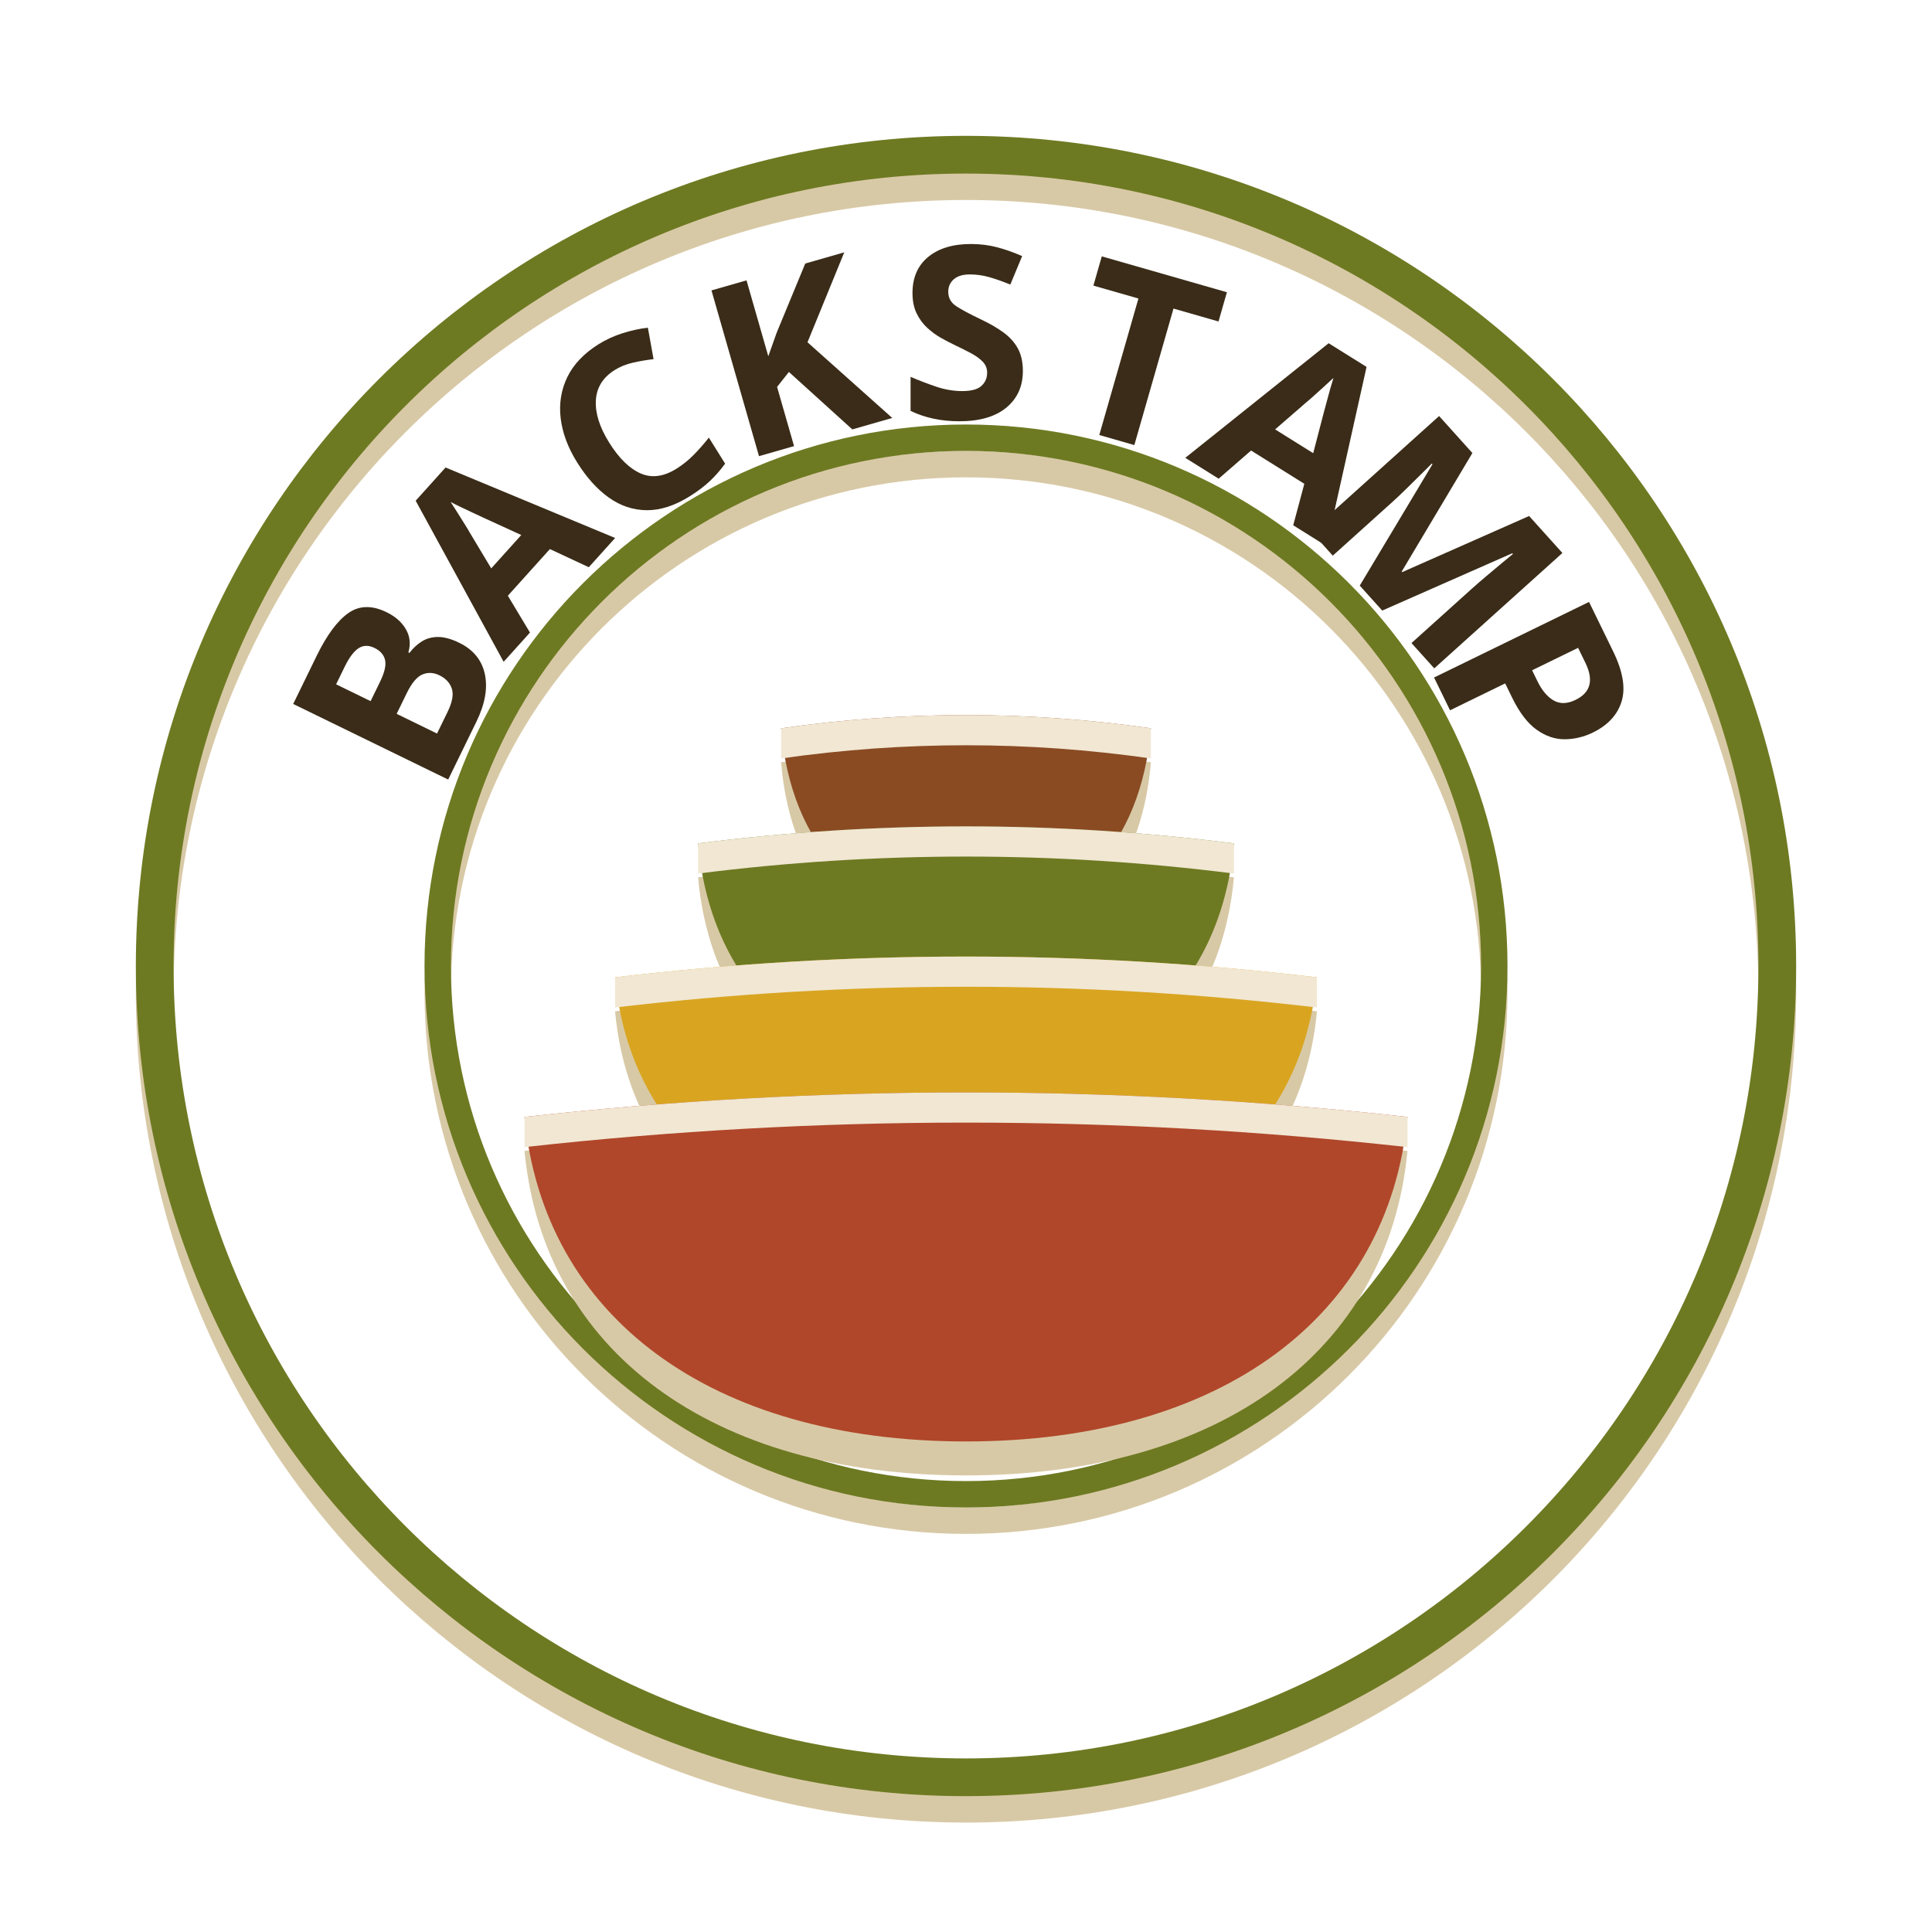
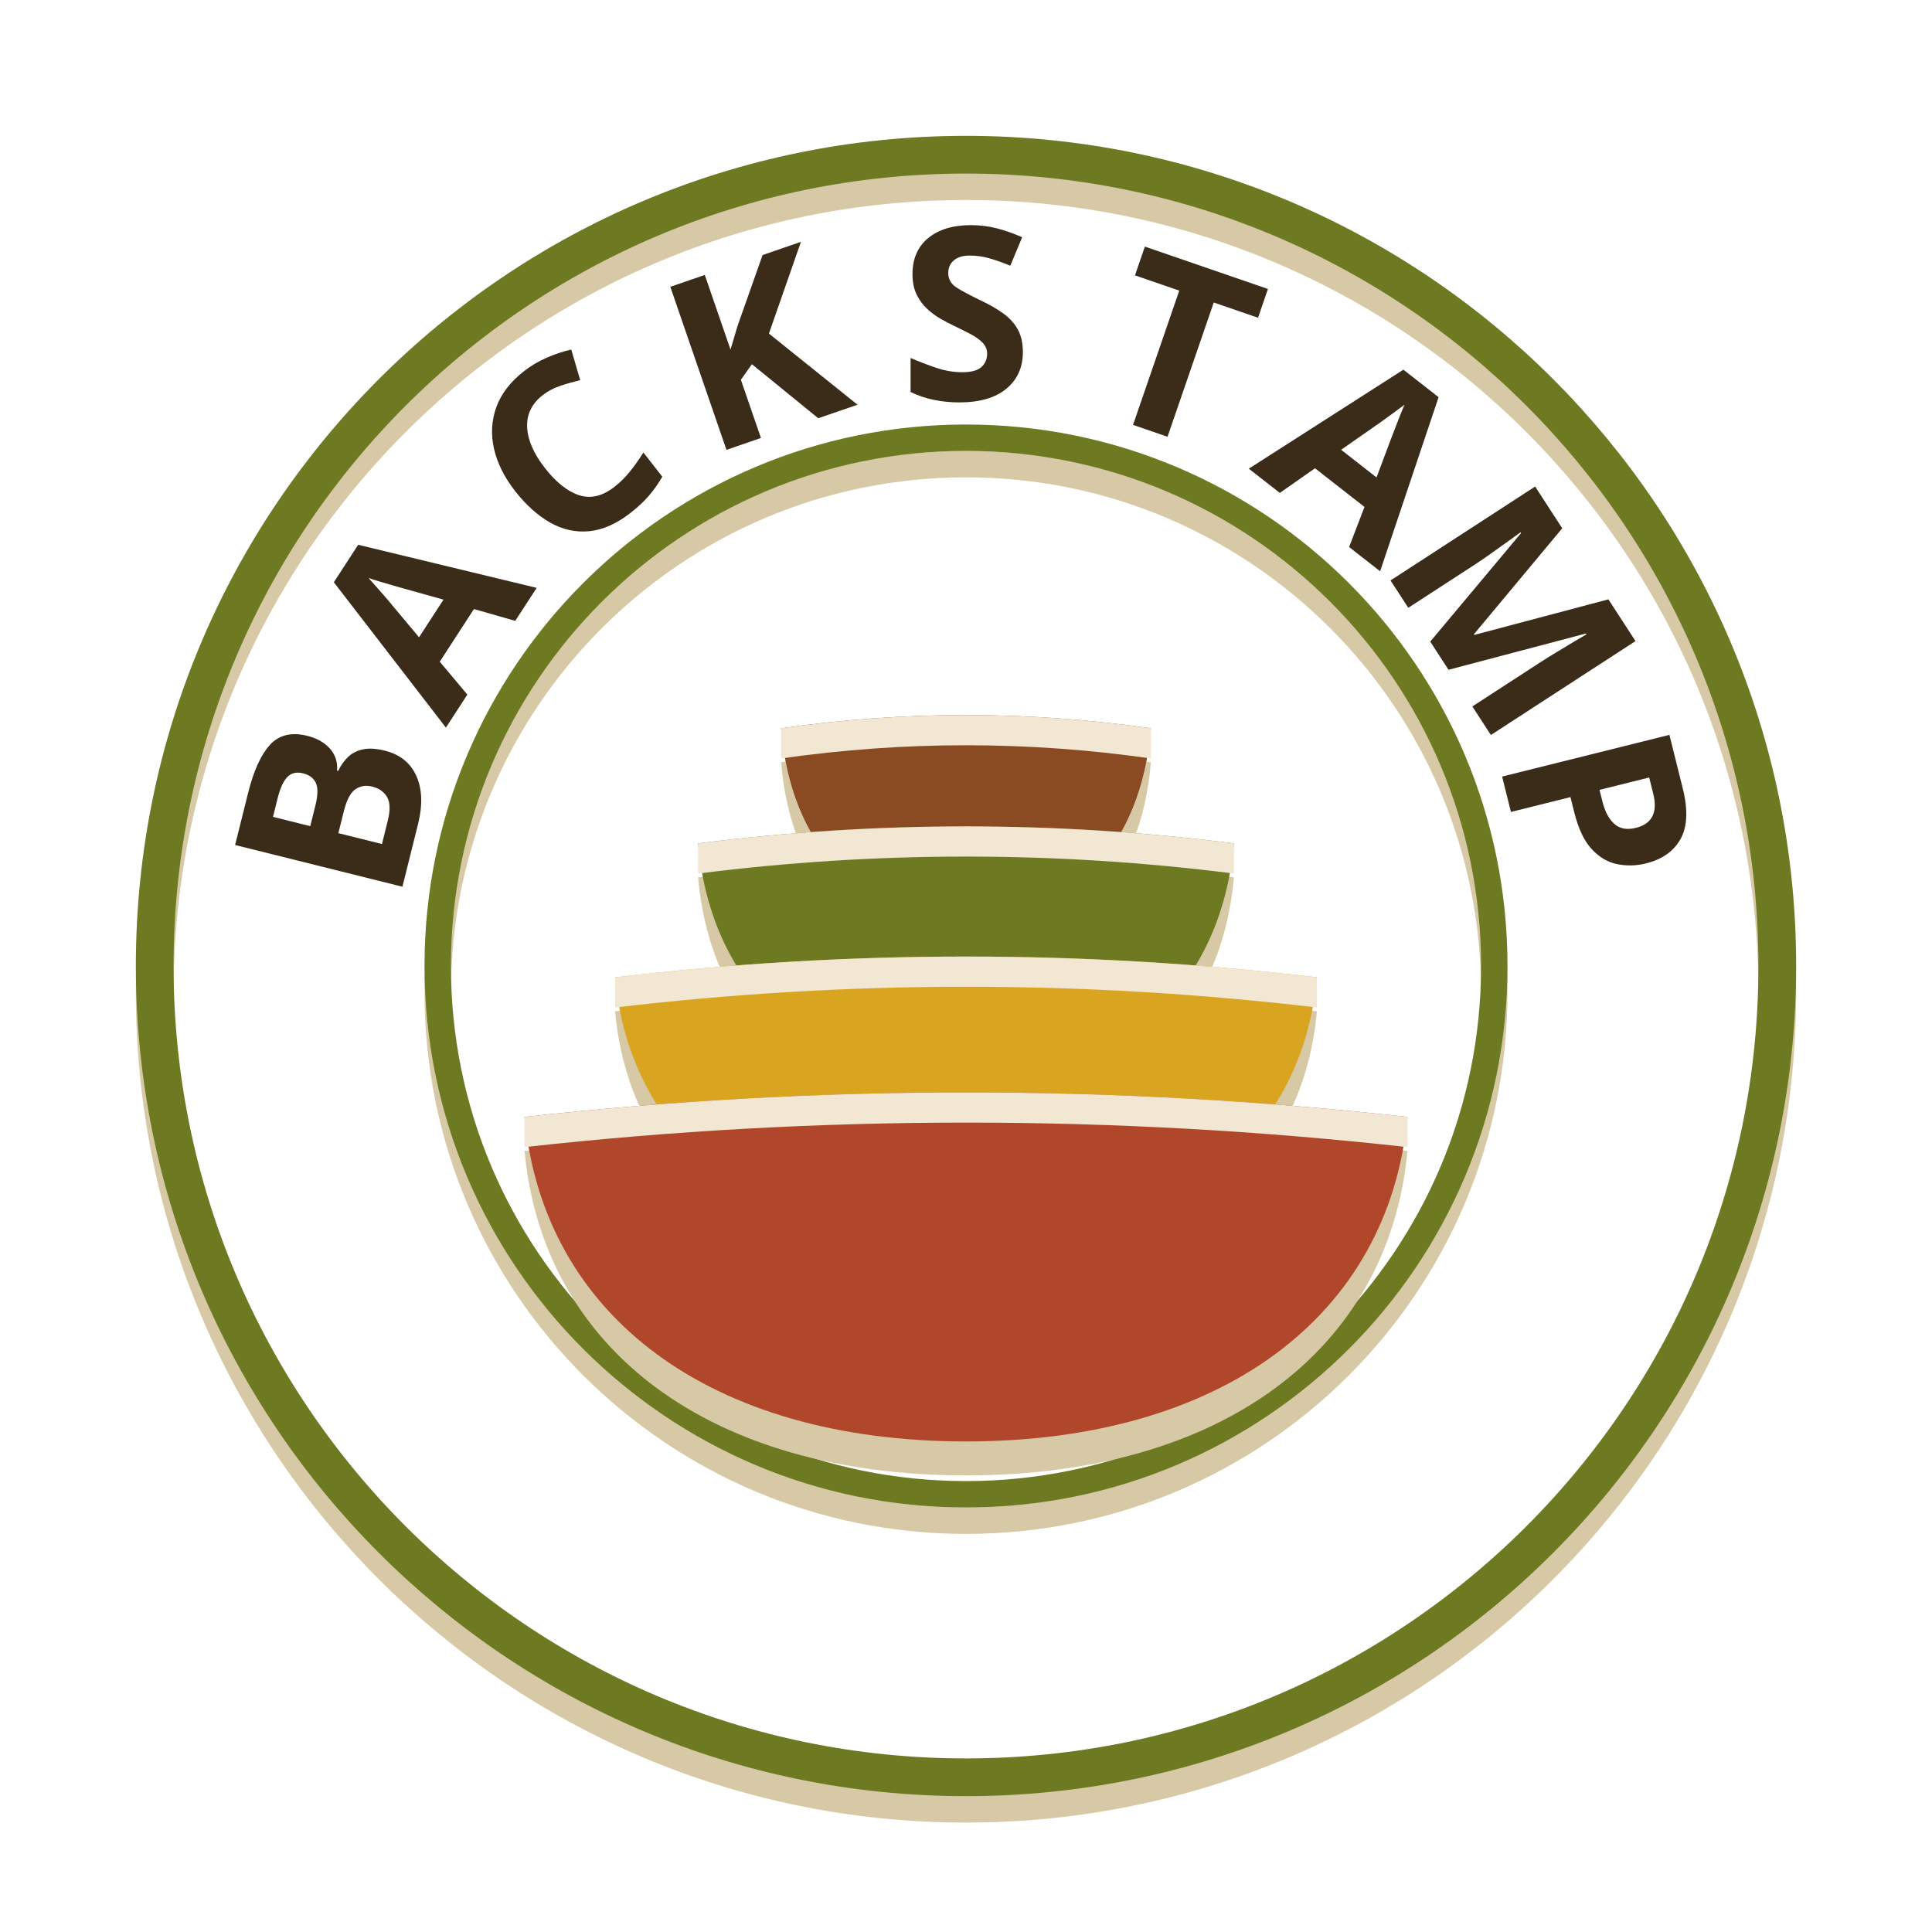
<svg xmlns="http://www.w3.org/2000/svg" width="512" height="512" viewBox="0 0 1024 1024">
  <defs>
    <path id="bowl-smallest-shape" d="M414 386Q512 372 610 386c-5 62-42 102-98 102s-93-40-98-102Z" />
    <path id="bowl-medium-shape" d="M370 447q142-18 284 0c-7 78-61 126-142 126s-135-48-142-126Z" />
    <path id="bowl-large-shape" d="M326 518q186-22 372 0c-8 88-79 142-186 142s-178-54-186-142Z" />
    <path id="bowl-largest-shape" d="M278 592q234-26 468 0c-10 106-99 172-234 172s-224-66-234-172Z" />
    <path id="rim-smallest" d="M414 386q98-14 196 0v16q-98-14-196 0Z" />
    <path id="rim-medium" d="M370 447q142-18 284 0v16q-142-18-284 0Z" />
    <path id="rim-large" d="M326 518q186-22 372 0v16q-186-22-372 0Z" />
    <path id="rim-largest" d="M278 592q234-26 468 0v16q-234-26-468 0Z" />
  </defs>
  <g fill="none" stroke="#D8C9A6" transform="translate(0 14)">
    <circle cx="512" cy="512" r="430" stroke-width="20" />
    <circle cx="512" cy="512" r="280" stroke-width="14" />
  </g>
  <g fill="none" stroke="#6E7A22">
    <circle cx="512" cy="512" r="430" stroke-width="20" />
    <circle cx="512" cy="512" r="280" stroke-width="14" />
  </g>
-   <g aria-label="BACKSTAMP" fill="#3A2C18" font-family="Rubik Black" font-weight="900" text-anchor="middle">
-     <text x="512" y="222" font-size="128" data-angle="-64" transform="rotate(-64 512 512)">B</text>
-     <text x="512" y="222" font-size="128" data-angle="-48" transform="rotate(-48 512 512)">A</text>
-     <text x="512" y="222" font-size="128" data-angle="-32" transform="rotate(-32 512 512)">C</text>
-     <text x="512" y="222" font-size="128" data-angle="-16" transform="rotate(-16 512 512)">K</text>
-     <text x="512" y="222" font-size="128" data-angle="0" transform="rotate(0 512 512)">S</text>
-     <text x="512" y="222" font-size="128" data-angle="16" transform="rotate(16 512 512)">T</text>
-     <text x="512" y="222" font-size="128" data-angle="32" transform="rotate(32 512 512)">A</text>
-     <text x="512" y="222" font-size="128" data-angle="48" transform="rotate(48 512 512)">M</text>
-     <text x="512" y="222" font-size="128" data-angle="64" transform="rotate(64 512 512)">P</text>
+   <g id="wordmark" aria-label="BACKSTAMP" fill="#3A2C18" font-family="Varela Round" font-weight="900" text-anchor="middle">
+     <text x="512" y="212" font-size="128" data-angle="-76" transform="rotate(-76 512 512)">B</text>
+     <text x="512" y="212" font-size="128" data-angle="-57" transform="rotate(-57 512 512)">A</text>
+     <text x="512" y="212" font-size="128" data-angle="-38" transform="rotate(-38 512 512)">C</text>
+     <text x="512" y="212" font-size="128" data-angle="-19" transform="rotate(-19 512 512)">K</text>
+     <text x="512" y="212" font-size="128" data-angle="0" transform="rotate(0 512 512)">S</text>
+     <text x="512" y="212" font-size="128" data-angle="19" transform="rotate(19 512 512)">T</text>
+     <text x="512" y="212" font-size="128" data-angle="38" transform="rotate(38 512 512)">A</text>
+     <text x="512" y="212" font-size="128" data-angle="57" transform="rotate(57 512 512)">M</text>
+     <text x="512" y="212" font-size="128" data-angle="76" transform="rotate(76 512 512)">P</text>
  </g>
  <g aria-label="Four plain round nesting bowls">
    <g fill="#D8C9A6" transform="translate(0 18)">
      <use href="#bowl-smallest-shape" />
      <use href="#bowl-medium-shape" />
      <use href="#bowl-large-shape" />
      <use href="#bowl-largest-shape" />
    </g>
    <use href="#bowl-smallest-shape" fill="#8A4B23" />
    <use href="#rim-smallest" fill="#F1E7D3" />
    <use href="#bowl-medium-shape" fill="#6E7A22" />
    <use href="#rim-medium" fill="#F1E7D3" />
    <use href="#bowl-large-shape" fill="#D9A521" />
    <use href="#rim-large" fill="#F1E7D3" />
    <use href="#bowl-largest-shape" fill="#B0472A" />
    <use href="#rim-largest" fill="#F1E7D3" />
  </g>
</svg>
